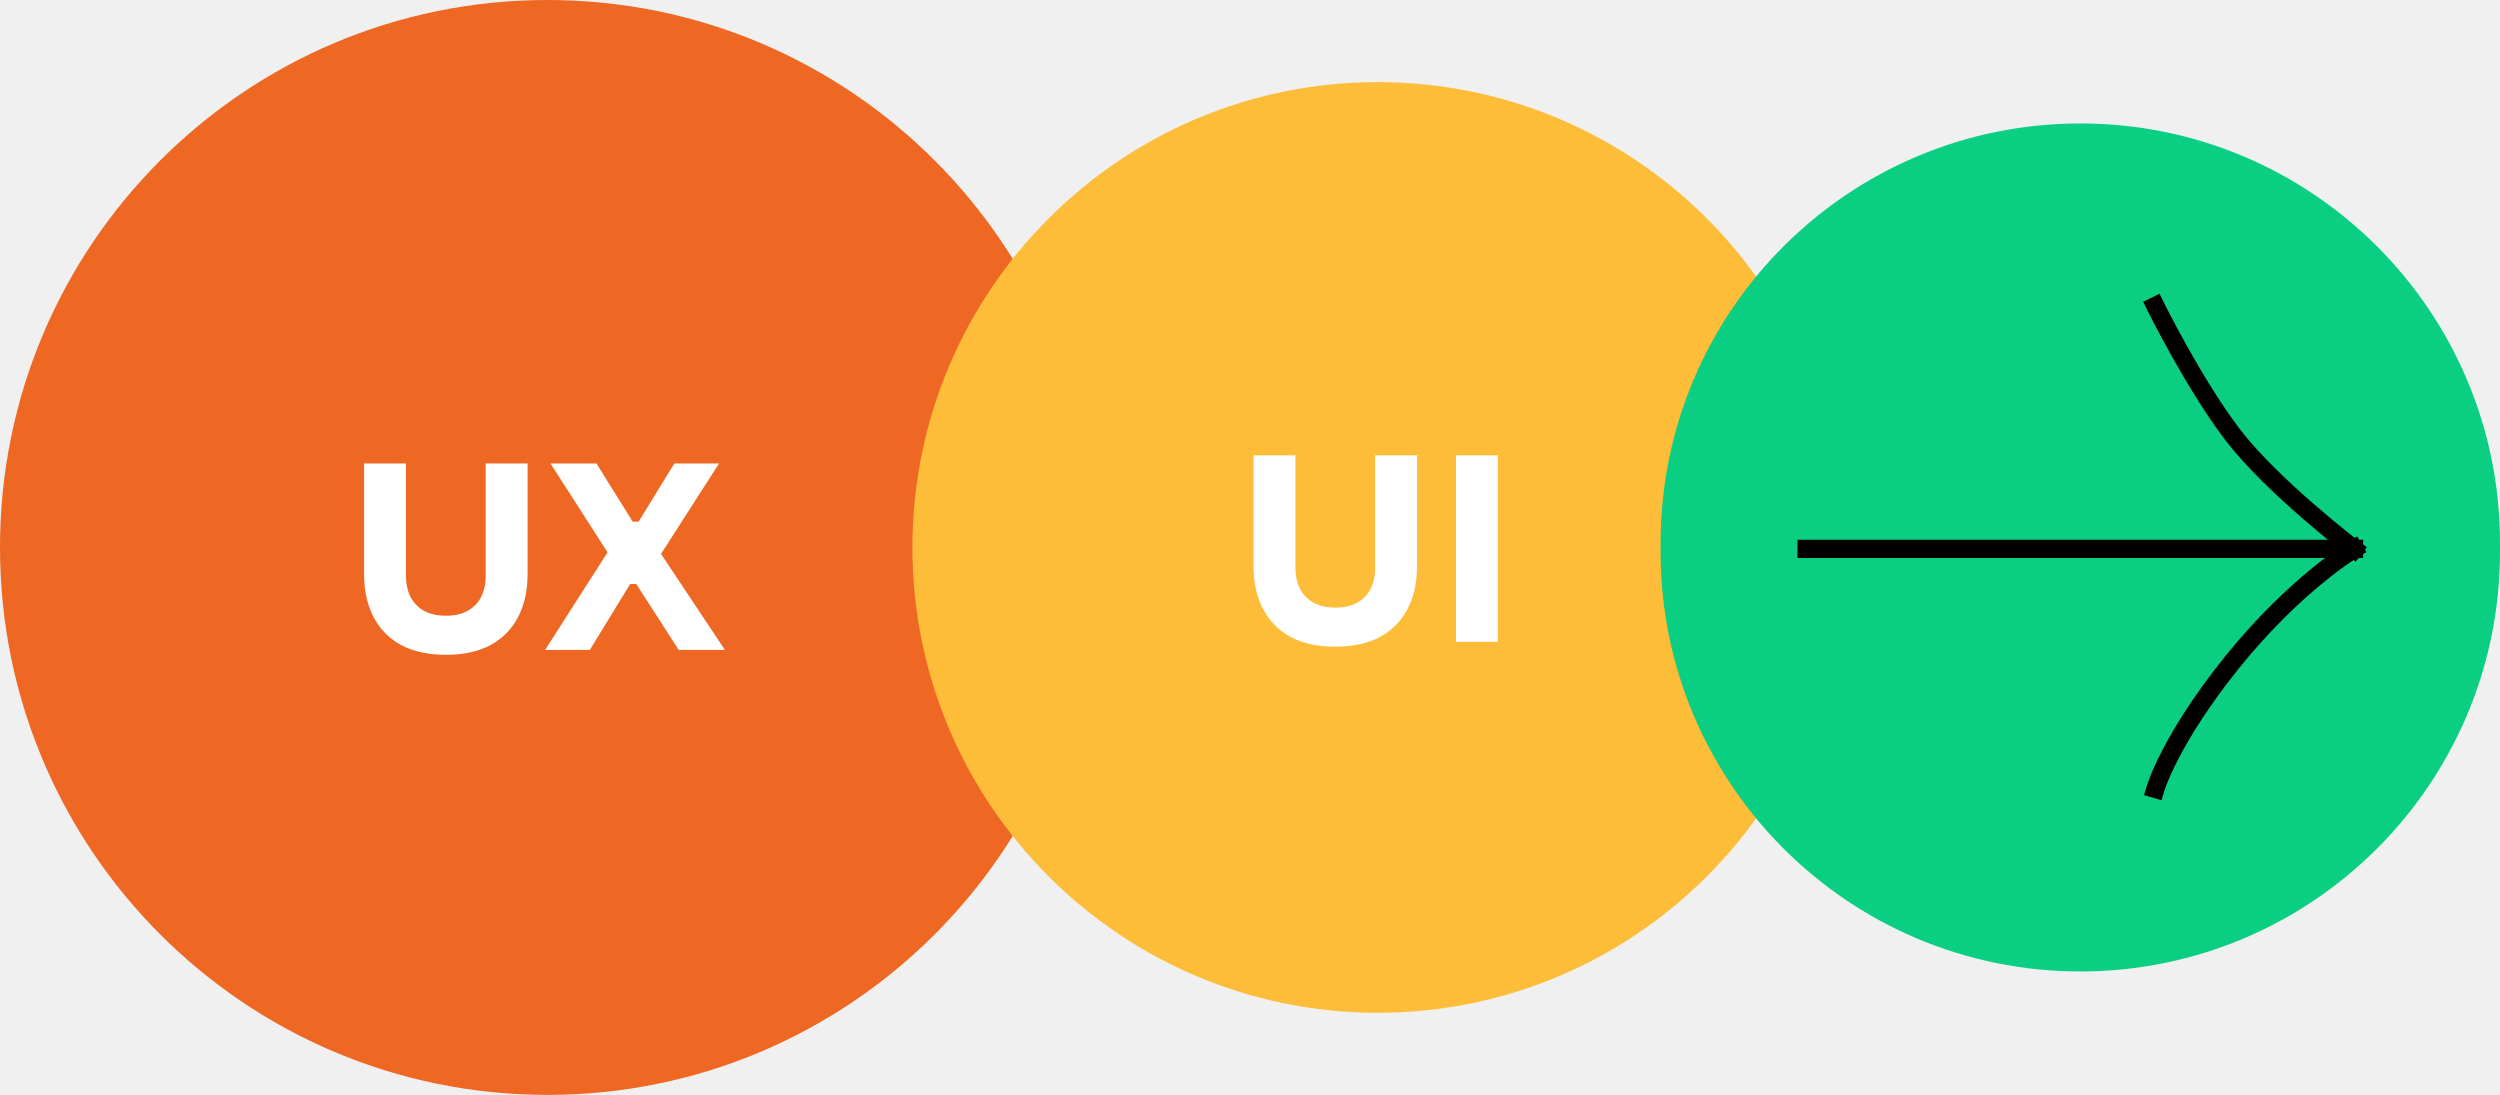
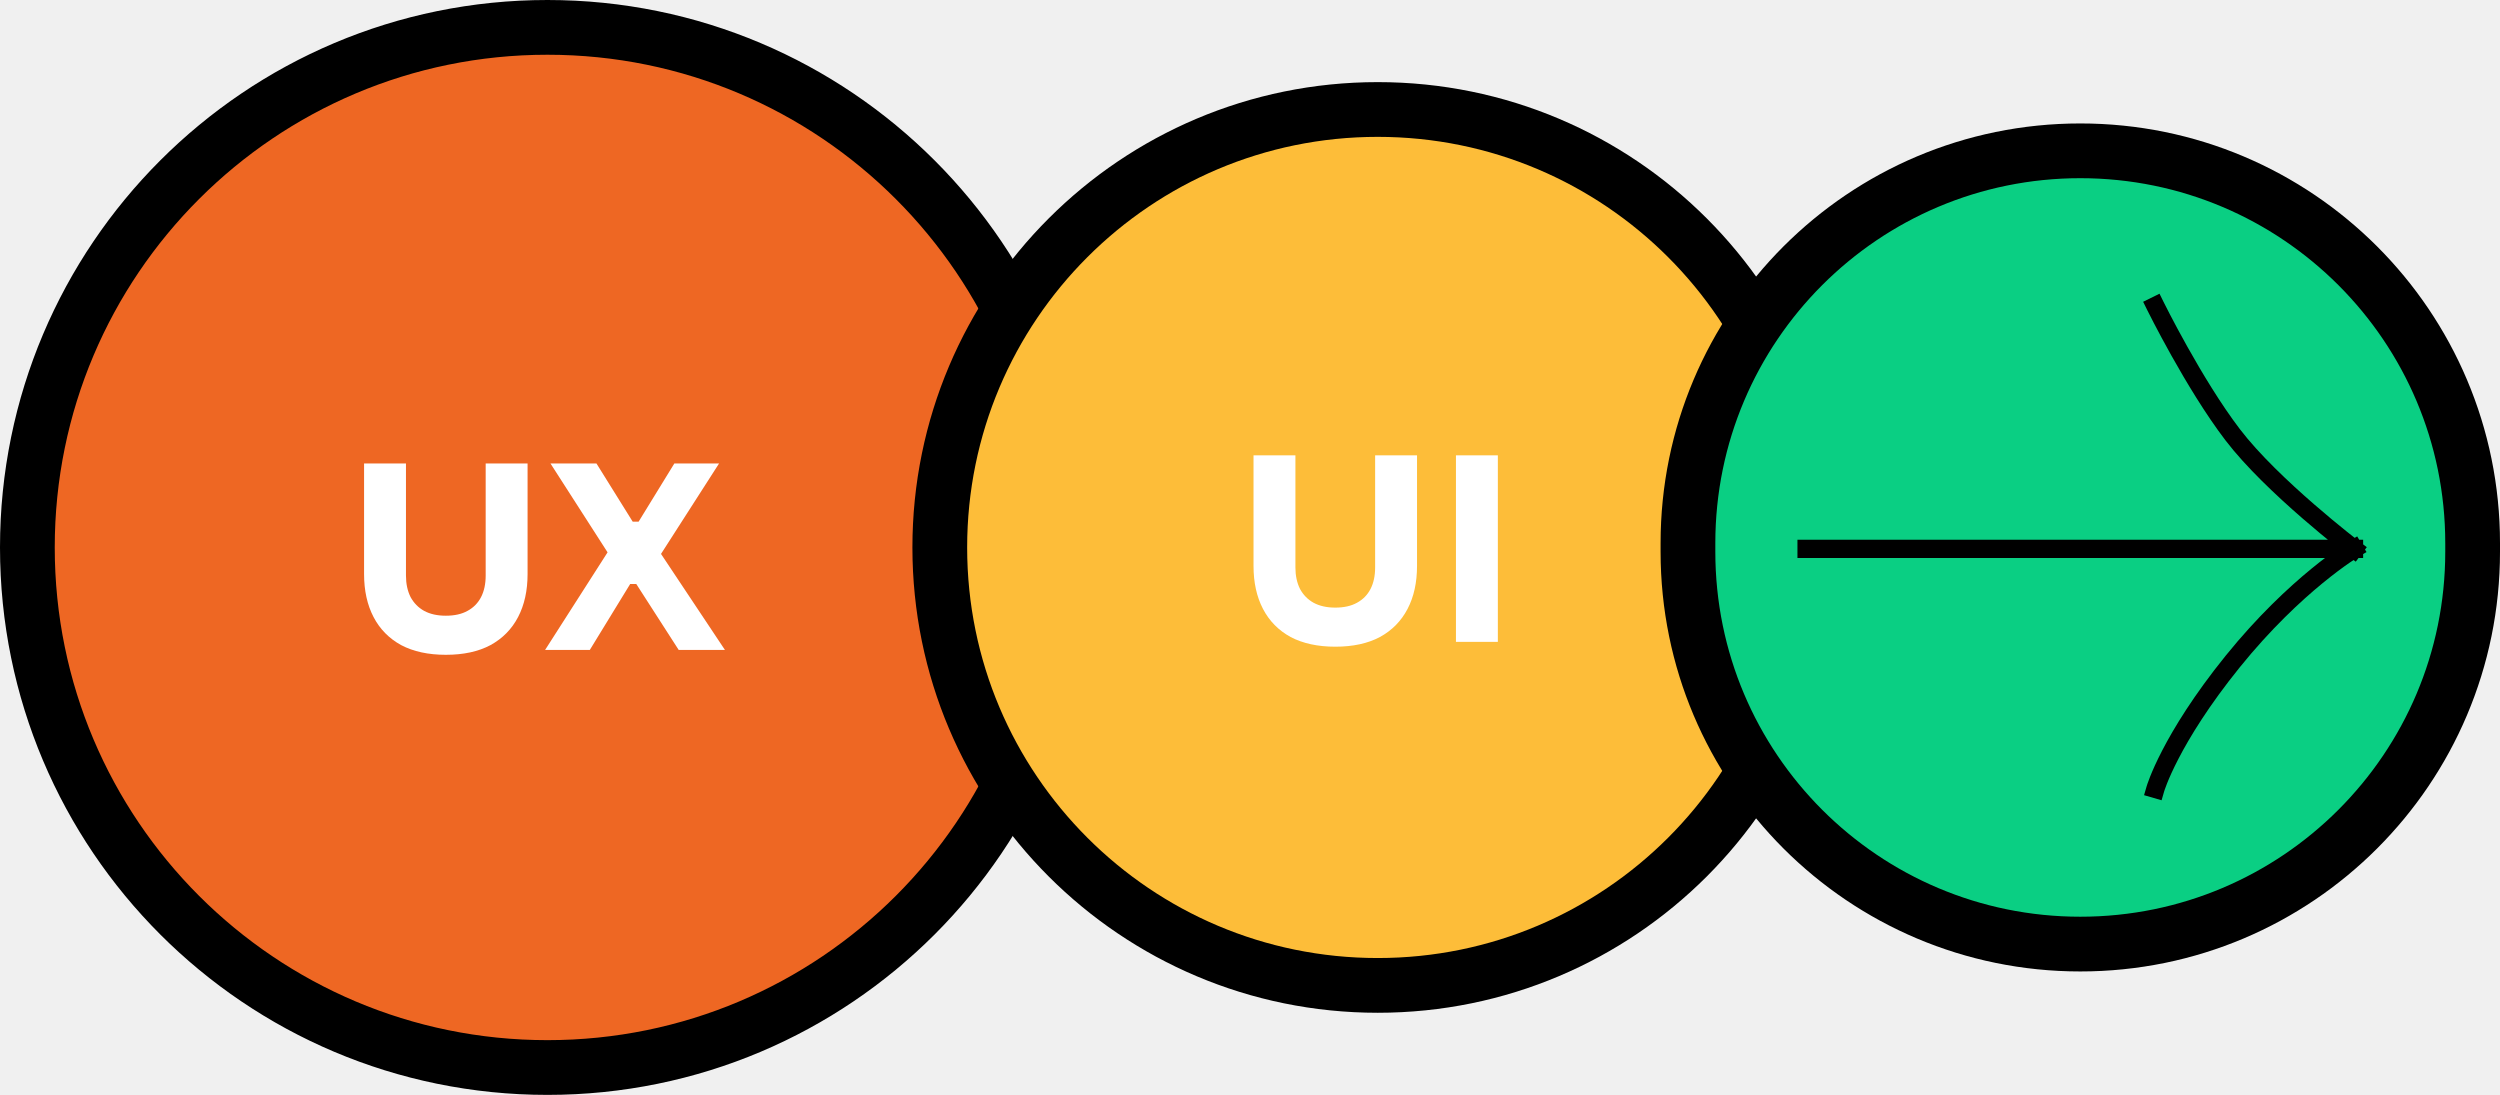
<svg xmlns="http://www.w3.org/2000/svg" width="137" height="60" viewBox="0 0 137 60" fill="none">
-   <circle cx="30" cy="30" r="30" fill="#EE6723" />
+   <circle cx="30" cy="30" r="28.5" fill="#EE6723" stroke="black" stroke-width="3" />
  <path d="M24.431 35.883C23.47 35.883 22.653 35.706 21.981 35.351C21.319 34.987 20.814 34.474 20.469 33.811C20.124 33.148 19.951 32.364 19.951 31.459V25.397H22.247V31.543C22.247 31.991 22.331 32.383 22.499 32.719C22.677 33.046 22.924 33.298 23.241 33.475C23.568 33.653 23.965 33.741 24.431 33.741C24.907 33.741 25.304 33.653 25.621 33.475C25.948 33.298 26.195 33.046 26.363 32.719C26.531 32.392 26.615 32.001 26.615 31.543V25.397H28.911V31.459C28.911 32.364 28.738 33.148 28.393 33.811C28.048 34.474 27.544 34.987 26.881 35.351C26.218 35.706 25.402 35.883 24.431 35.883ZM29.871 35.617L33.357 30.171L33.385 30.409L30.165 25.397H32.685L34.673 28.589H34.995L36.955 25.397H39.405L36.171 30.437L36.129 30.213L39.727 35.617H37.193L34.869 32.005H34.533L32.321 35.617H29.871Z" fill="white" />
-   <circle cx="75.5" cy="30" r="25.5" fill="#FDBD39" />
+   <circle cx="75.5" cy="30" r="24" fill="#FDBD39" stroke="black" stroke-width="3" />
  <path d="M73.173 35.439C72.212 35.439 71.395 35.261 70.723 34.907C70.061 34.543 69.556 34.029 69.211 33.367C68.866 32.704 68.693 31.92 68.693 31.015V24.953H70.989V31.099C70.989 31.547 71.073 31.939 71.241 32.275C71.418 32.602 71.666 32.853 71.983 33.031C72.31 33.208 72.707 33.297 73.173 33.297C73.649 33.297 74.046 33.208 74.363 33.031C74.69 32.853 74.937 32.602 75.105 32.275C75.273 31.948 75.357 31.556 75.357 31.099V24.953H77.653V31.015C77.653 31.92 77.481 32.704 77.135 33.367C76.79 34.029 76.286 34.543 75.623 34.907C74.96 35.261 74.144 35.439 73.173 35.439ZM79.786 35.173V24.953H82.082V35.173H79.786Z" fill="white" />
-   <rect x="91" y="6.765" width="46" height="46.471" rx="23" fill="#0ACF83" />
+   <rect x="92.5" y="8.265" width="43" height="43.471" rx="21.5" fill="#0ACF83" />
  <path d="M99 30.079L129 30.079M129 30.079C129 30.079 125.801 31.981 122.35 36.254C118.899 40.528 118.114 43.235 118.114 43.235M129 30.079C129 30.079 124.513 26.658 122.35 23.823C120.218 21.029 118.114 16.765 118.114 16.765" stroke="black" stroke-linecap="square" />
+   <rect x="92.5" y="8.265" width="43" height="43.471" rx="21.5" stroke="black" stroke-width="3" />
</svg>
